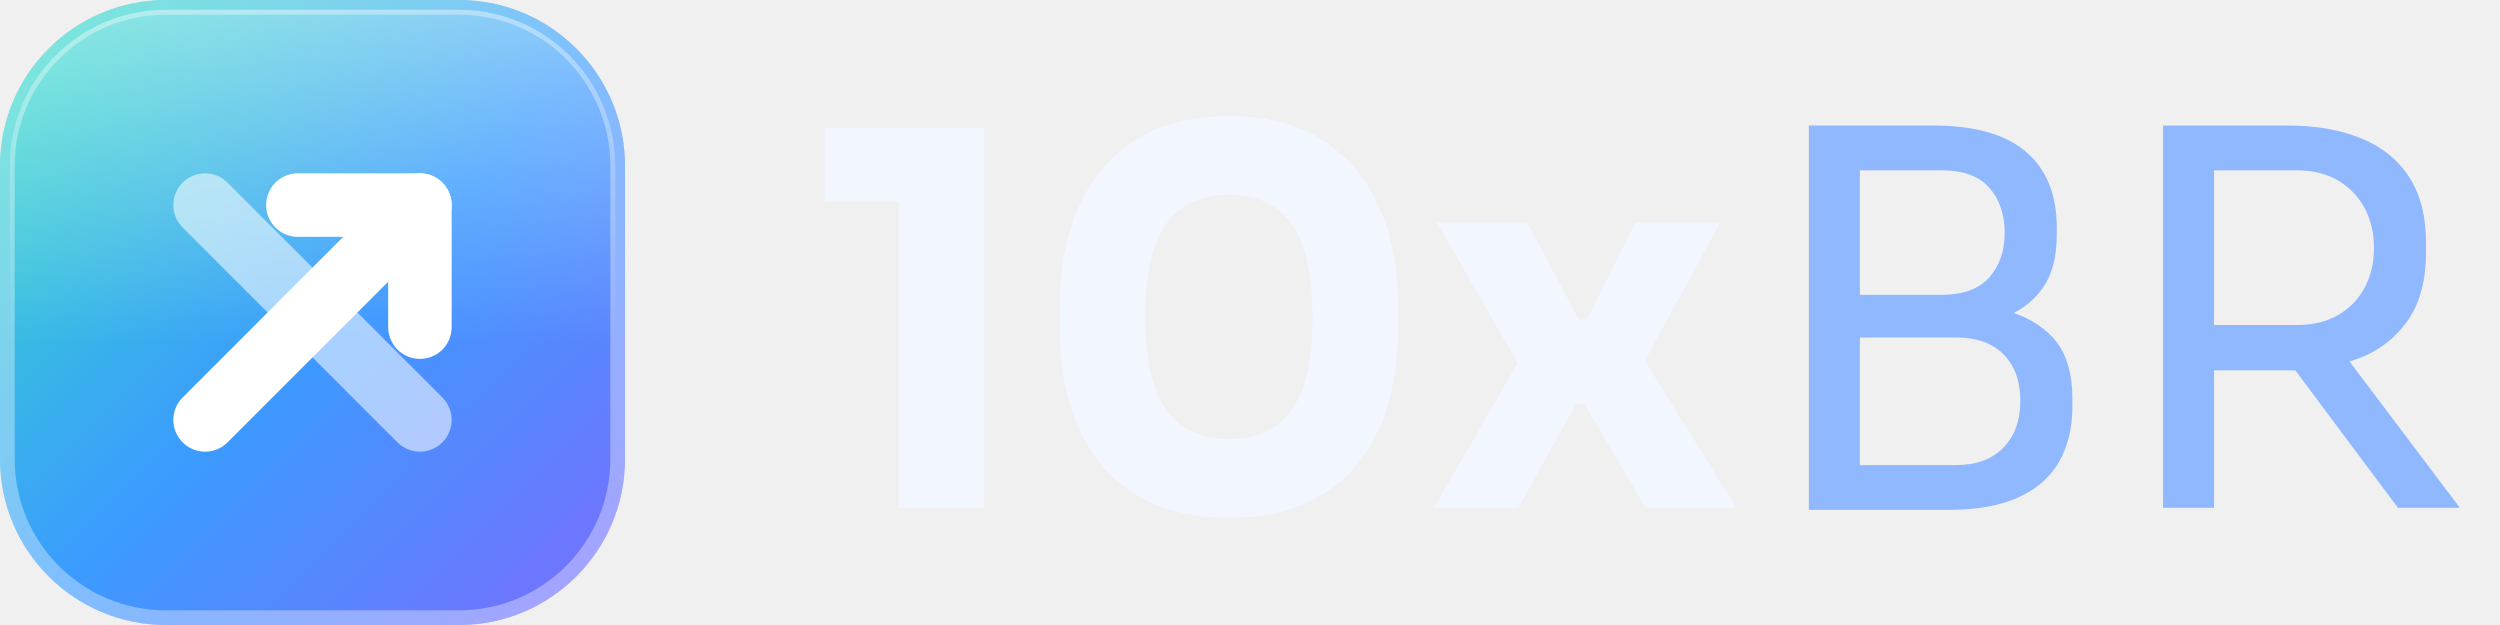
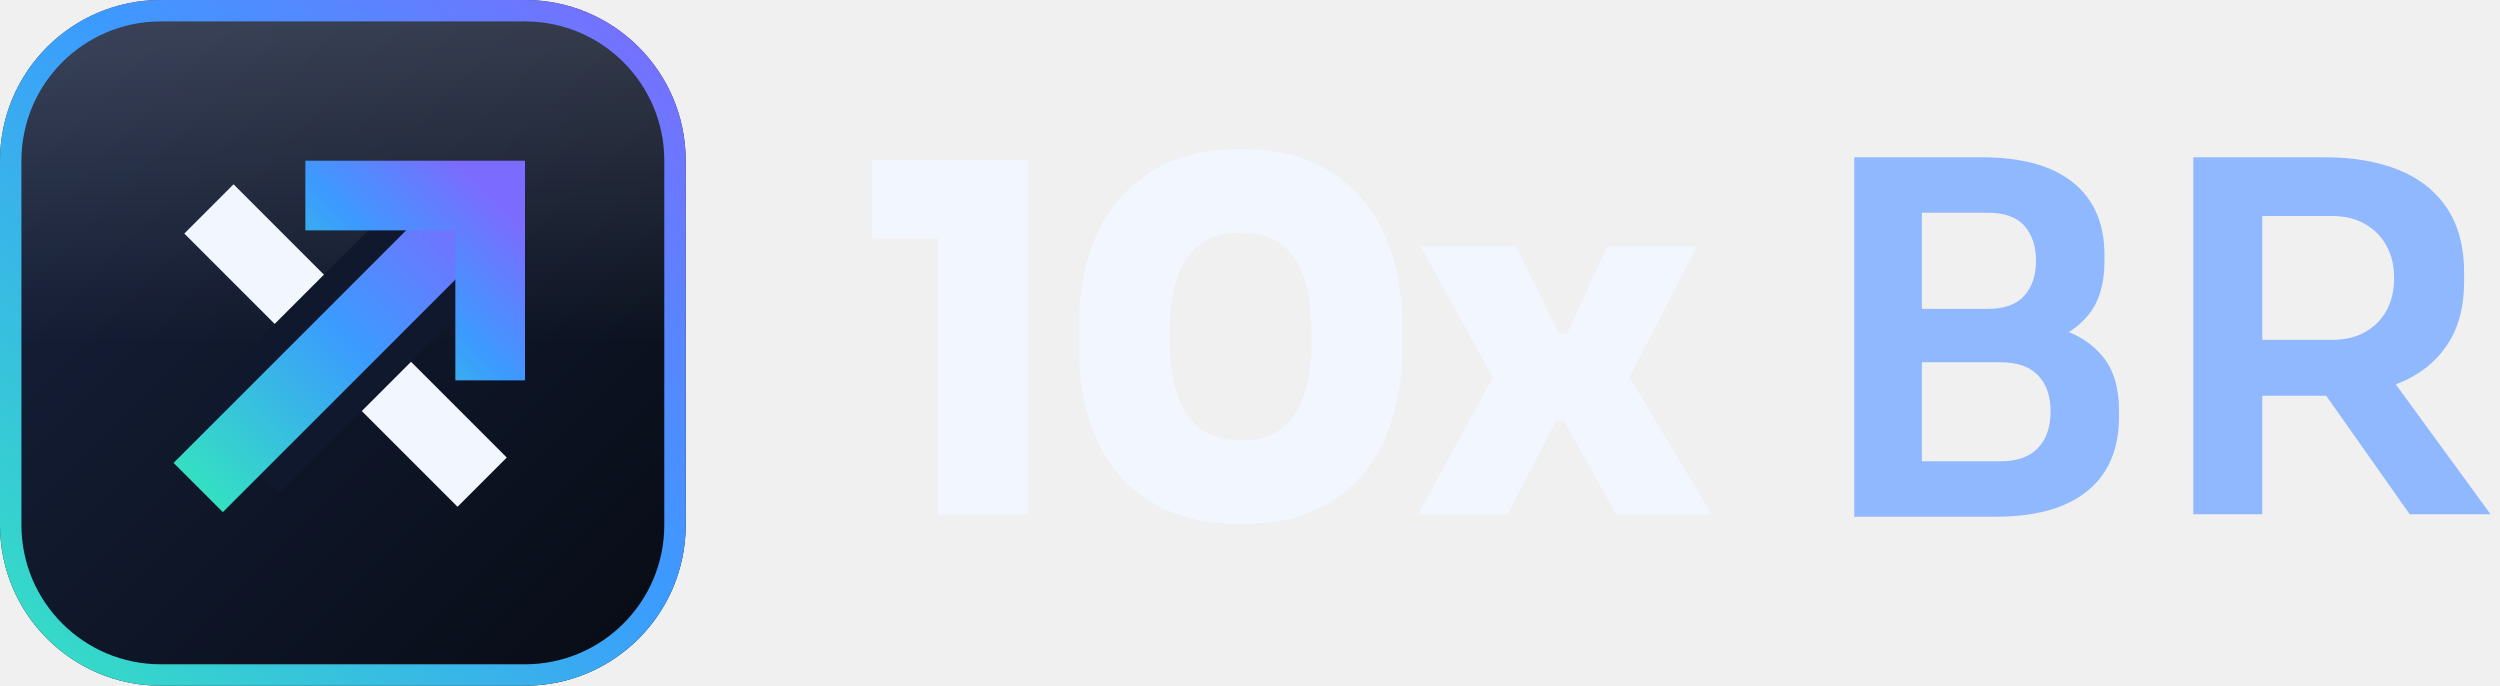
- <svg xmlns="http://www.w3.org/2000/svg" viewBox="0 0 192 48" role="img" aria-label="10xBR">
+ <svg xmlns="http://www.w3.org/2000/svg" viewBox="0 0 175 48" role="img" aria-label="10x BR">
  <defs>
-     <linearGradient id="aurora" x1="0" y1="0" x2="1" y2="1">
+     <linearGradient id="aurora" x1="0" y1="1" x2="1" y2="0">
      <stop offset="0" stop-color="#34E0C2" />
-       <stop offset="0.52" stop-color="#3B9BFF" />
+       <stop offset="0.55" stop-color="#3B9BFF" />
      <stop offset="1" stop-color="#7B6CFF" />
    </linearGradient>
+     <linearGradient id="tile" x1="0" y1="0" x2="1" y2="1">
+       <stop offset="0" stop-color="#18233F" />
+       <stop offset="1" stop-color="#070B14" />
+     </linearGradient>
    <linearGradient id="sheen" x1="0" y1="0" x2="0" y2="1">
-       <stop offset="0" stop-color="#FFFFFF" stop-opacity="0.42" />
-       <stop offset="0.55" stop-color="#FFFFFF" stop-opacity="0" />
+       <stop offset="0" stop-color="#FFFFFF" stop-opacity="0.16" />
+       <stop offset="0.5" stop-color="#FFFFFF" stop-opacity="0" />
    </linearGradient>
  </defs>
  <g transform="translate(0 0) scale(0.75)">
-     <rect width="64" height="64" rx="17" fill="url(#aurora)" />
-     <rect x="1" y="1" width="62" height="62" rx="16" fill="url(#sheen)" />
-     <rect x="0.75" y="0.75" width="62.5" height="62.5" rx="16.25" fill="none" stroke="#FFFFFF" stroke-opacity="0.35" stroke-width="1.5" />
-     <path d="M21 21 L43 43" stroke="#FFFFFF" stroke-opacity="0.55" stroke-width="6.5" stroke-linecap="round" />
-     <path d="M21 43 L43 21" stroke="#FFFFFF" stroke-width="6.5" stroke-linecap="round" />
-     <path d="M30.5 21 H43 V33.5" fill="none" stroke="#FFFFFF" stroke-width="6.5" stroke-linecap="round" stroke-linejoin="round" />
+     <rect width="64" height="64" rx="15" fill="url(#tile)" />
+     <rect width="64" height="64" rx="15" fill="url(#sheen)" />
+     <rect x="1" y="1" width="62" height="62" rx="14" fill="none" stroke="url(#aurora)" stroke-width="2" />
+     <path d="M19.5 19.5L45 45" stroke="#F2F6FF" stroke-width="6.5" />
+     <path d="M22 42L42 22" stroke="#0F182C" stroke-width="11.5" />
+     <path d="M18.5 45.5L44 20" stroke="url(#aurora)" stroke-width="6.5" />
+     <path d="M28.5 18.25H45.75V35.5" fill="none" stroke="url(#aurora)" stroke-width="6.5" stroke-linejoin="miter" />
  </g>
-   <g transform="translate(62 39)">
-     <path d="M13.56 0L7.04 0L7.04 -23.52L1.32 -23.52L1.32 -29.2L13.56 -29.2L13.56 0M32.4 0.76L32.4 0.76Q28.92 0.76 26.44 -0.38Q23.96 -1.52 22.42 -3.48Q20.88 -5.44 20.14 -8.02Q19.4 -10.6 19.4 -13.48L19.4 -13.48L19.4 -15.76Q19.4 -19.76 20.8 -23Q22.2 -26.24 25.08 -28.16Q27.96 -30.08 32.4 -30.08L32.4 -30.08Q36.84 -30.08 39.7 -28.16Q42.56 -26.24 43.96 -23Q45.36 -19.76 45.36 -15.76L45.36 -15.76L45.36 -13.48Q45.36 -10.6 44.62 -8.02Q43.88 -5.44 42.34 -3.48Q40.8 -1.52 38.34 -0.38Q35.88 0.76 32.4 0.76M32.4 -5.28L32.4 -5.28Q35.64 -5.28 37.22 -7.54Q38.8 -9.8 38.8 -14.56L38.8 -14.56Q38.8 -19.6 37.18 -21.82Q35.56 -24.04 32.4 -24.04L32.4 -24.04Q29.16 -24.04 27.56 -21.82Q25.96 -19.6 25.96 -14.64L25.96 -14.64Q25.96 -9.84 27.54 -7.56Q29.12 -5.28 32.4 -5.28M54.6 0L48.12 0L54.56 -11.12L48.36 -21.92L55.28 -21.92L59.24 -14.48L59.88 -14.48L63.6 -21.92L70.12 -21.92L64.32 -11.28L71.36 0L64.4 0L59.68 -7.96L59.04 -7.96L54.6 0" fill="#F2F6FF" />
-     <path d="M87.64 0.16L76.92 0.16L76.92 -29.36L86.44 -29.36Q91.24 -29.36 93.6 -27.34Q95.96 -25.32 95.96 -21.52L95.96 -21.52L95.96 -20.96Q95.96 -18.28 94.76 -16.72L94.76 -16.72Q93.92 -15.6 92.64 -14.96L92.64 -14.96Q94.72 -14.28 95.96 -12.72L95.96 -12.72Q97.16 -11.12 97.16 -8.4L97.16 -8.4L97.16 -7.84Q97.16 -5.28 96.12 -3.5Q95.08 -1.72 92.96 -0.78Q90.84 0.16 87.64 0.16L87.64 0.16M88.2 -13.08L80.84 -13.08L80.84 -3.28L88.2 -3.28Q90.56 -3.28 91.86 -4.62Q93.16 -5.96 93.16 -8.2L93.16 -8.2Q93.16 -10.48 91.88 -11.78Q90.6 -13.08 88.2 -13.08L88.2 -13.08M87.12 -25.92L80.84 -25.92L80.84 -16.36L87.12 -16.36Q89.6 -16.36 90.78 -17.7Q91.96 -19.04 91.96 -21.12L91.96 -21.12Q91.96 -23.24 90.78 -24.58Q89.6 -25.92 87.12 -25.92L87.12 -25.92M108.04 0L104.12 0L104.12 -29.36L113.68 -29.36Q116.88 -29.36 119.28 -28.4Q121.68 -27.44 123 -25.44Q124.32 -23.44 124.32 -20.28L124.32 -20.28L124.32 -19.64Q124.32 -16.48 122.98 -14.48Q121.64 -12.48 119.28 -11.52L119.28 -11.52Q118.84 -11.36 118.44 -11.24L118.44 -11.24L126.92 0L122.16 0L114.28 -10.56Q114 -10.56 113.68 -10.56L113.68 -10.56L108.04 -10.56L108.04 0M114.4 -25.92L108.04 -25.92L108.04 -14.04L114.4 -14.04Q116.24 -14.04 117.56 -14.8Q118.88 -15.56 119.6 -16.9Q120.32 -18.24 120.32 -19.96Q120.32 -21.68 119.6 -23.02Q118.88 -24.36 117.56 -25.14Q116.24 -25.92 114.4 -25.92L114.4 -25.92" fill="#8FB8FF" />
+   <g transform="translate(60 36)">
+     <path d="M5.64 0V-20.47L7.14 -19.31H1.02V-24.82H11.97V0ZM26.86 0.68Q23.83 0.68 21.69 -0.29Q19.55 -1.26 18.19 -2.94Q16.83 -4.62 16.18 -6.82Q15.54 -9.01 15.54 -11.42V-13.4Q15.54 -16.8 16.76 -19.55Q17.99 -22.3 20.5 -23.94Q23.02 -25.57 26.86 -25.57Q30.7 -25.57 33.2 -23.94Q35.7 -22.3 36.92 -19.55Q38.15 -16.8 38.15 -13.4V-11.42Q38.15 -9.01 37.5 -6.82Q36.86 -4.62 35.51 -2.94Q34.17 -1.26 32.03 -0.29Q29.89 0.68 26.86 0.68ZM26.86 -5.17Q29.38 -5.17 30.6 -6.94Q31.82 -8.7 31.82 -12.38Q31.82 -16.29 30.57 -18Q29.31 -19.72 26.86 -19.72Q24.38 -19.72 23.12 -18Q21.86 -16.29 21.86 -12.44Q21.86 -8.74 23.1 -6.95Q24.34 -5.17 26.86 -5.17ZM39.27 0 44.81 -10.13 44.68 -9.25 39.44 -18.77H46.1L49.13 -12.61H49.67L52.53 -18.77H58.79L53.79 -9.08L53.92 -9.83L59.81 0H53.14L49.47 -6.56H48.93L45.53 0Z" fill="#F2F6FF" />
+     <path d="M73.85 0.17V-3.71H80.05Q81.75 -3.71 82.65 -4.63Q83.54 -5.56 83.54 -7.19Q83.54 -8.84 82.65 -9.74Q81.77 -10.64 80.05 -10.64H73.85V-13.6H79.71Q82.21 -13.6 84.16 -13Q86.11 -12.39 87.22 -11.01Q88.33 -9.62 88.33 -7.28V-6.8Q88.33 -4.59 87.36 -3.03Q86.39 -1.48 84.47 -0.65Q82.55 0.17 79.71 0.17ZM69.8 0.17V-24.99H74.53V0.17ZM73.85 -11.42V-14.38H79.14Q80.89 -14.38 81.7 -15.3Q82.52 -16.22 82.52 -17.73Q82.52 -19.28 81.7 -20.2Q80.89 -21.11 79.14 -21.11H73.85V-24.99H78.71Q82.93 -24.99 85.12 -23.22Q87.31 -21.45 87.31 -18.16V-17.66Q87.31 -15.35 86.2 -13.97Q85.09 -12.6 83.15 -12.01Q81.21 -11.42 78.71 -11.42ZM93.53 0V-24.99H98.36V0ZM108.68 0 101.08 -10.79H106.47L114.34 0ZM96.93 -8.3V-12.21H103.24Q104.58 -12.21 105.55 -12.75Q106.52 -13.29 107.06 -14.27Q107.59 -15.25 107.59 -16.52Q107.59 -17.82 107.06 -18.79Q106.52 -19.77 105.55 -20.32Q104.58 -20.88 103.24 -20.88H96.93V-24.99H102.75Q105.72 -24.99 107.92 -24.1Q110.11 -23.21 111.3 -21.41Q112.49 -19.62 112.49 -16.88V-16.34Q112.49 -13.6 111.28 -11.82Q110.08 -10.05 107.9 -9.17Q105.72 -8.3 102.75 -8.3Z" fill="#8FB8FF" />
  </g>
</svg>
